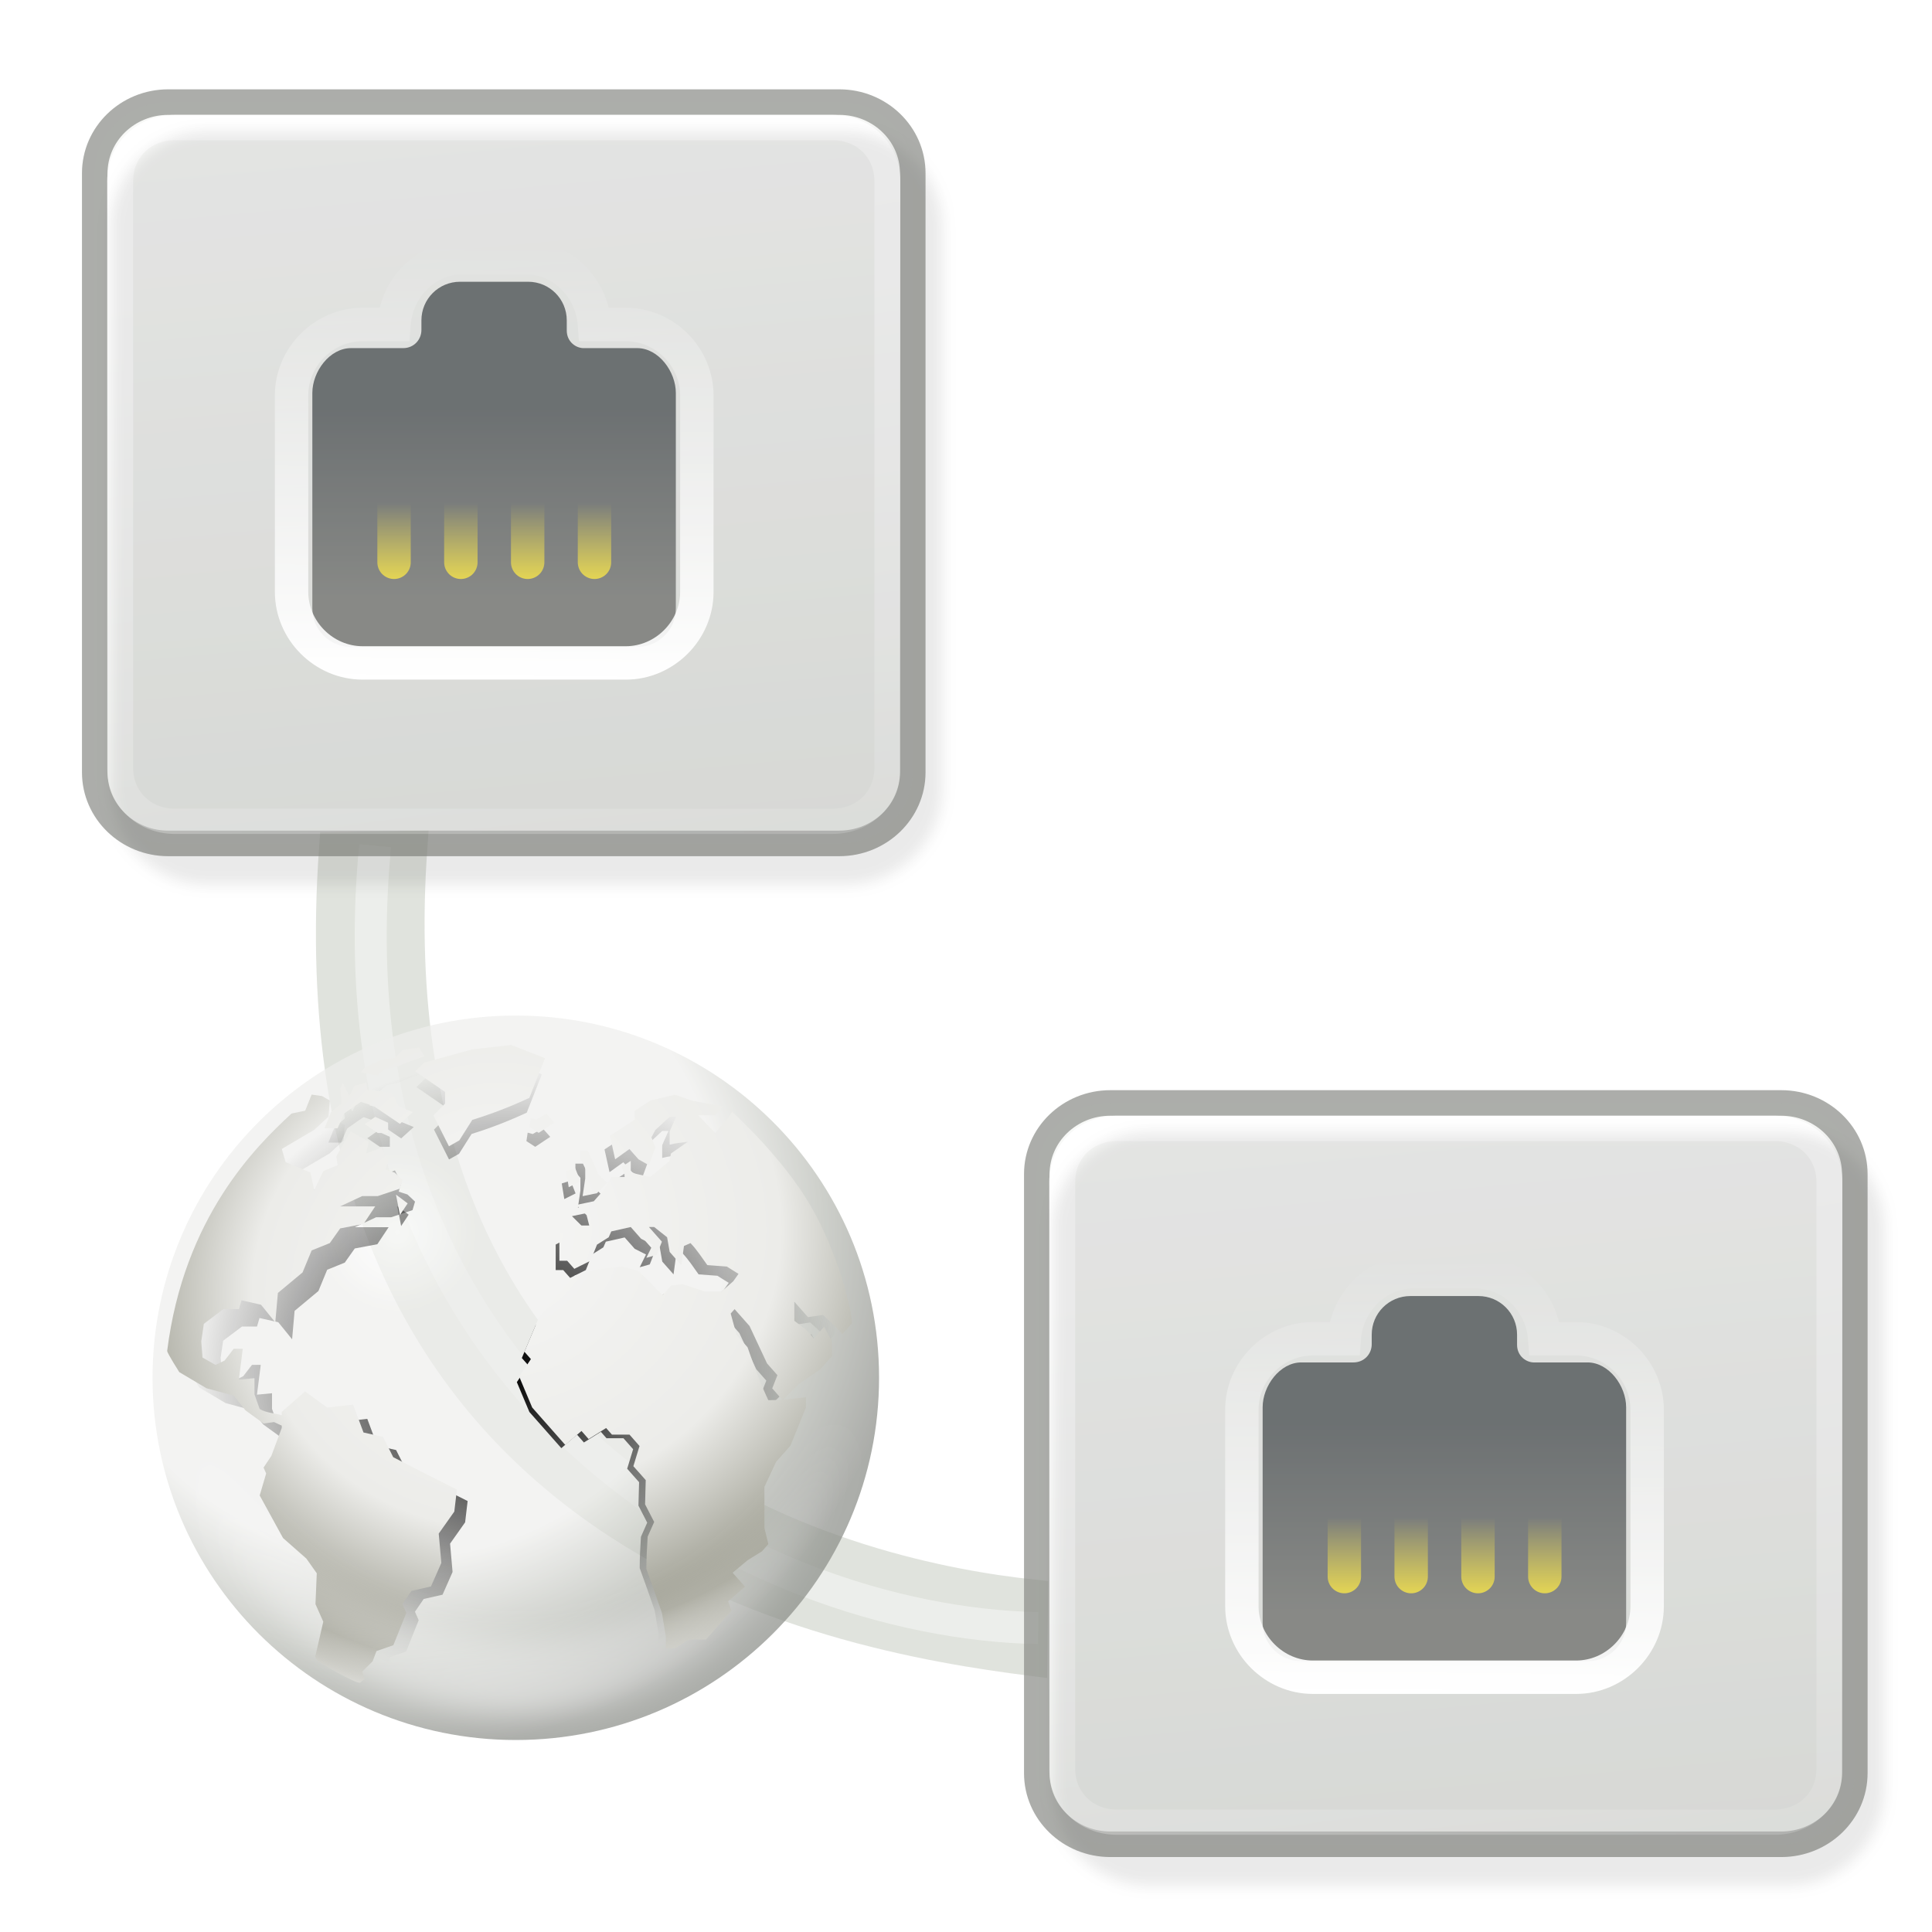
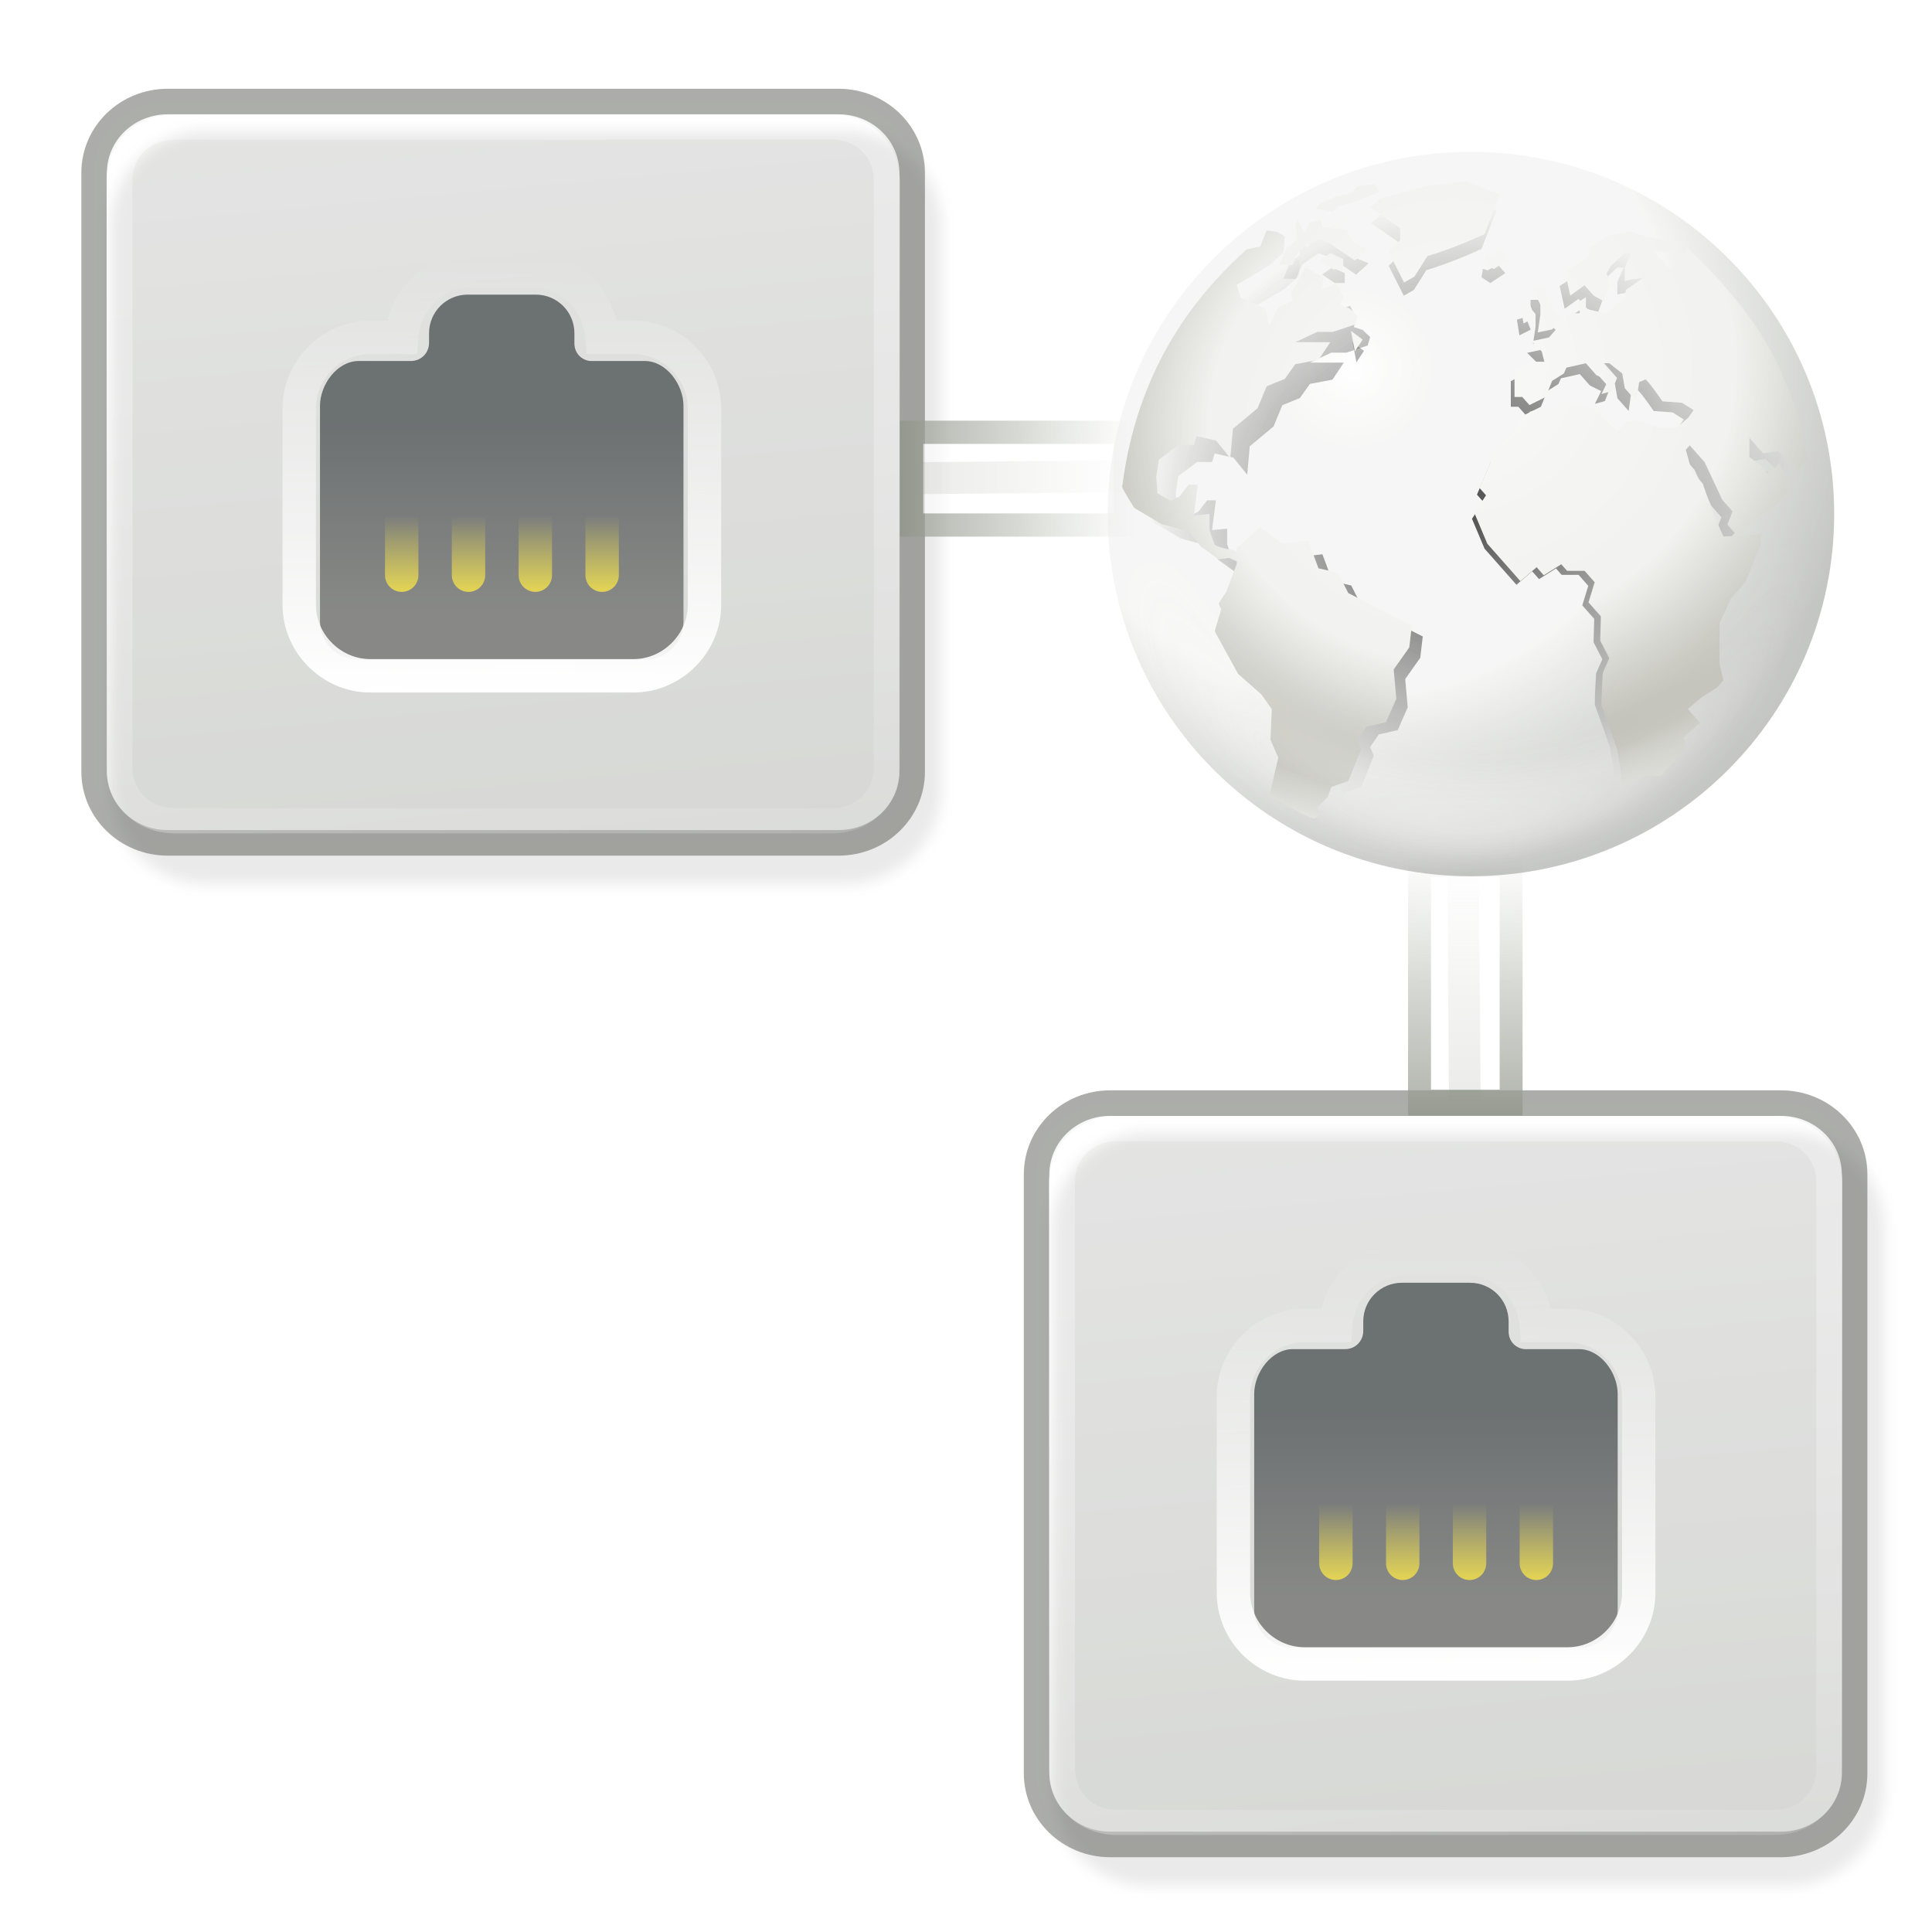
<svg xmlns="http://www.w3.org/2000/svg" xmlns:xlink="http://www.w3.org/1999/xlink" width="32" height="32" version="1.1" viewBox="0 0 48 48">
  <defs>
+     <linearGradient id="linearGradient36138">
+       <stop stop-color="#fff" offset="0" />
+       <stop stop-color="#fff" stop-opacity="0" offset="1" />
+     </linearGradient>
+     <linearGradient id="linearGradient7887" x1="-7.975" x2="-11.01" y1="25.36" y2="-6.568" gradientTransform="matrix(2 0 0 1.933 43.5 .5333)" gradientUnits="userSpaceOnUse">
+       <stop stop-color="#d3d7cf" offset="0" />
+       <stop stop-color="#fff" offset="1" />
+     </linearGradient>
    <linearGradient id="linearGradient7889" x1="-7.852" x2="-5.51" y1="3.755" y2="18.94" gradientUnits="userSpaceOnUse">
      <stop stop-color="#fff" offset="0" />
      <stop stop-color="#fff" stop-opacity="0" offset="1" />
    </linearGradient>
-     <filter id="filter5386" x="-.02" y="-.022" width="1.039" height="1.044" color-interpolation-filters="sRGB">
-       <feGaussianBlur stdDeviation="0.263" />
-     </filter>
    <linearGradient id="linearGradient7822-4">
      <stop offset="0" />
      <stop stop-opacity="0" offset="1" />
    </linearGradient>
-     <linearGradient id="linearGradient4598">
-       <stop stop-color="#fff" offset="0" />
-       <stop stop-color="#fff" stop-opacity="0" offset="1" />
+     <linearGradient id="linearGradient5940">
+       <stop stop-color="#2e3436" offset="0" />
+       <stop stop-color="#555753" offset="1" />
    </linearGradient>
-     <linearGradient id="linearGradient1643253" x1="-7.975" x2="-11.01" y1="25.36" y2="-6.568" gradientTransform="matrix(2 0 0 1.933 43.5 .5333)" gradientUnits="userSpaceOnUse">
-       <stop stop-color="#d3d7cf" offset="0" />
+     <linearGradient id="linearGradient5911-7-1">
+       <stop stop-color="#f6f6f5" offset="0" />
+       <stop stop-color="#ecece9" offset=".381" />
+       <stop stop-color="#c5c5be" offset=".762" />
      <stop stop-color="#fff" offset="1" />
    </linearGradient>
-     <filter id="filter10631-9-19" x="-.054" y="-.098" width="1.109" height="1.195">
+     <filter id="filter10631-9-19-8" x="-.054" y="-.098" width="1.109" height="1.195">
      <feGaussianBlur stdDeviation="0.591" />
    </filter>
-     <radialGradient id="radialGradient8346" cx="18.25" cy="15.72" r="29.99" gradientTransform="matrix(.43 0 0 .4288 2.023 23.88)" gradientUnits="userSpaceOnUse">
+     <radialGradient id="radialGradient8346-8" cx="18.25" cy="15.72" r="29.99" gradientTransform="matrix(.43 0 0 .4288 2.023 23.88)" gradientUnits="userSpaceOnUse">
      <stop stop-color="#fff" offset="0" />
      <stop stop-color="#eeeeec" offset=".155" />
      <stop stop-color="#eeeeec" offset=".631" />
      <stop stop-color="#babdb6" offset=".816" />
      <stop stop-color="#888a85" offset="1" />
    </radialGradient>
-     <radialGradient id="radialGradient8350" cx="24.88" cy="23" r="19.19" gradientTransform="matrix(.4286 0 0 .3992 1.939 24.85)" gradientUnits="userSpaceOnUse" xlink:href="#linearGradient7822-4" />
-     <radialGradient id="radialGradient8380" cx="24.88" cy="23" r="19.19" gradientTransform="matrix(.4286 0 0 .3992 2.221 25.09)" gradientUnits="userSpaceOnUse" xlink:href="#linearGradient7822-4" />
-     <radialGradient id="radialGradient8410" cx="23.93" cy="14.66" r="19.19" gradientTransform="matrix(.7542 0 0 .7024 -5.872 20.27)" gradientUnits="userSpaceOnUse">
+     <radialGradient id="radialGradient8350-2" cx="24.88" cy="23" r="19.19" gradientTransform="matrix(.4286 0 0 .3992 16.53 89.55)" gradientUnits="userSpaceOnUse" xlink:href="#linearGradient7822-4" />
+     <radialGradient id="radialGradient8380-4" cx="24.88" cy="23" r="19.19" gradientTransform="matrix(.4286 0 0 .3992 16.81 89.8)" gradientUnits="userSpaceOnUse" xlink:href="#linearGradient7822-4" />
+     <radialGradient id="radialGradient8410-6" cx="23.93" cy="14.66" r="19.19" gradientTransform="matrix(.7542 0 0 .7024 8.717 84.97)" gradientUnits="userSpaceOnUse">
      <stop stop-color="#f6f6f5" offset="0" />
      <stop stop-color="#ecece9" offset=".499" />
      <stop stop-color="#9a9a8d" offset=".762" />
      <stop stop-color="#fff" offset="1" />
    </radialGradient>
-     <radialGradient id="radialGradient8416" cx="24.14" cy="14.21" r="19.19" gradientTransform="matrix(.7542 0 0 .7024 -5.872 20.27)" gradientUnits="userSpaceOnUse">
-       <stop stop-color="#f6f6f5" offset="0" />
-       <stop stop-color="#ecece9" offset=".381" />
-       <stop stop-color="#c5c5be" offset=".762" />
-       <stop stop-color="#fff" offset="1" />
-     </radialGradient>
-     <radialGradient id="radialGradient8440" cx="24.74" cy="17.35" r="19.19" gradientTransform="matrix(.6124 0 0 .5703 -2.551 22.23)" gradientUnits="userSpaceOnUse">
+     <radialGradient id="radialGradient8416-0" cx="24.14" cy="14.21" r="19.19" gradientTransform="matrix(.7542 0 0 .7024 8.717 84.97)" gradientUnits="userSpaceOnUse" xlink:href="#linearGradient5911-7-1" />
+     <radialGradient id="radialGradient8440-0" cx="24.74" cy="17.35" r="19.19" gradientTransform="matrix(.6124 0 0 .5703 12.04 86.93)" gradientUnits="userSpaceOnUse">
      <stop stop-color="#f6f6f5" offset="0" />
      <stop stop-color="#ecece9" offset=".538" />
      <stop stop-color="#97978a" offset=".854" />
      <stop stop-color="#fff" offset="1" />
    </radialGradient>
-     <radialGradient id="radialGradient8470" cx="77.56" cy="152.5" r="13.03" gradientTransform="matrix(1.963 0 0 1.094 -74.66 -21.12)" gradientUnits="userSpaceOnUse" xlink:href="#linearGradient4598" />
-     <filter id="filter5386-2" x="-.02" y="-.022" width="1.039" height="1.044" color-interpolation-filters="sRGB">
+     <radialGradient id="radialGradient8470-2" cx="77.56" cy="152.5" r="13.03" gradientTransform="matrix(1.963 0 0 1.094 -74.66 -21.12)" gradientUnits="userSpaceOnUse">
+       <stop stop-color="#fff" offset="0" />
+       <stop stop-color="#fff" stop-opacity="0" offset="1" />
+     </radialGradient>
+     <linearGradient id="linearGradient3387">
+       <stop stop-color="#8f9388" offset="0" />
+       <stop stop-color="#c6cac2" offset=".5" />
+       <stop stop-color="#d3d7cf" stop-opacity="0" offset="1" />
+     </linearGradient>
+     <linearGradient id="linearGradient32908" x1="22.36" x2="28.25" y1="11.89" y2="11.89" gradientUnits="userSpaceOnUse" xlink:href="#linearGradient3387" />
+     <linearGradient id="linearGradient36140" x1="22.36" x2="28.25" y1="11.89" y2="11.89" gradientUnits="userSpaceOnUse" xlink:href="#linearGradient36138" />
+     <linearGradient id="linearGradient36952" x1="22.36" x2="28.25" y1="11.89" y2="11.89" gradientUnits="userSpaceOnUse" xlink:href="#linearGradient36138" />
+     <filter id="filter5386-65" x="-.02" y="-.022" width="1.039" height="1.044" color-interpolation-filters="sRGB">
      <feGaussianBlur stdDeviation="0.263" />
    </filter>
-     <linearGradient id="linearGradient2128329" x1="32.81" x2="32.81" y1="21" y2="26.2" gradientTransform="matrix(.903 0 0 .9021 36.25 -116.5)" gradientUnits="userSpaceOnUse">
-       <stop stop-color="#2e3436" offset="0" />
-       <stop stop-color="#555753" offset="1" />
-     </linearGradient>
-     <linearGradient id="linearGradient2128331" x1="28.88" x2="29" y1="29" y2="16" gradientTransform="matrix(.8304 0 0 .8304 38.39 -114.9)" gradientUnits="userSpaceOnUse" xlink:href="#linearGradient4598" />
-     <linearGradient id="linearGradient2128333" x1="30.31" x2="30.31" y1="27.31" y2="24.69" gradientTransform="matrix(.8304 0 0 .8304 38.39 -115.7)" gradientUnits="userSpaceOnUse">
+     <filter id="filter5386-2-2" x="-.02" y="-.022" width="1.039" height="1.044" color-interpolation-filters="sRGB">
+       <feGaussianBlur stdDeviation="0.263" />
+     </filter>
+     <linearGradient id="linearGradient7422">
      <stop stop-color="#edd400" offset="0" />
      <stop stop-color="#edd400" stop-opacity="0" offset="1" />
    </linearGradient>
-     <linearGradient id="linearGradient399285" x1="5.842" x2="2.206" y1="41.03" y2="46.23" gradientTransform="translate(.3349 .1058)" gradientUnits="userSpaceOnUse" xlink:href="#linearGradient4598" />
-     <linearGradient id="linearGradient466015" x1="5.256" x2=".954" y1="40.12" y2="45.21" gradientTransform="translate(.3349 .1058)" gradientUnits="userSpaceOnUse">
-       <stop stop-color="#d3d7cf" offset="0" />
-       <stop stop-color="#fff" offset="1" />
-     </linearGradient>
+     <linearGradient id="linearGradient2128329" x1="32.81" x2="32.81" y1="21" y2="26.2" gradientTransform="matrix(.903 0 0 .9021 36.25 -116.5)" gradientUnits="userSpaceOnUse" xlink:href="#linearGradient5940" />
+     <linearGradient id="linearGradient2128331" x1="28.88" x2="29" y1="29" y2="16" gradientTransform="matrix(.8304 0 0 .8304 38.39 -114.9)" gradientUnits="userSpaceOnUse" xlink:href="#linearGradient36138" />
+     <linearGradient id="linearGradient2128333" x1="30.31" x2="30.31" y1="27.31" y2="24.69" gradientTransform="matrix(.8304 0 0 .8304 38.39 -115.7)" gradientUnits="userSpaceOnUse" xlink:href="#linearGradient7422" />
+     <linearGradient id="linearGradient50053" x1="-7.975" x2="-11.01" y1="25.36" y2="-6.568" gradientTransform="matrix(2 0 0 1.933 43.5 .5333)" gradientUnits="userSpaceOnUse" xlink:href="#linearGradient7887" />
+     <linearGradient id="linearGradient50055" x1="-7.852" x2="-5.51" y1="3.755" y2="18.94" gradientUnits="userSpaceOnUse" xlink:href="#linearGradient7889" />
  </defs>
  <clipPath id="b">
    <rect x="68.78" y="-.093" width="58.26" height="58.26" rx="2.648" />
  </clipPath>
  <filter id="c" x="-.021" y="-.021" width="1.042" height="1.042" color-interpolation-filters="sRGB">
    <feGaussianBlur stdDeviation=".283" />
  </filter>
  <clipPath id="h">
    <path d="m-6.562 24.53c-0.388 0-0.692 0.219-0.906 0.469l-0.031-0.03-0.031 0.06-0.344 0.313-4.25 1.218c-0.03 0-0.06 0.02-0.09 0.03-0.549 0.274-0.902 0.554-1.094 0.937-0.192 0.384-0.116 0.867 0.125 1.156 0.329 0.394 0.858 0.553 1.407 0.657l-0.407 0.437c-0.06 0.05-0.1 0.116-0.125 0.188-0.03 0.121-0.07 0.316-0.125 0.5-0.02 0.04-0.03 0.08-0.03 0.125v6.656c0 0.299 0.113 0.582 0.313 0.813 0.199 0.23 0.511 0.406 0.875 0.406h7.843c0.324 0 0.657-0.116 0.906-0.375l4.651-4.81c0.226-0.235 0.344-0.539 0.344-0.875v-6.625c0-0.335-0.118-0.64-0.344-0.875-0.223-0.229-0.55-0.375-0.874-0.375z" />
  </clipPath>
  <filter id="i" x="-.038" y="-.044" width="1.077" height="1.087" color-interpolation-filters="sRGB">
    <feGaussianBlur stdDeviation=".149" />
  </filter>
  <filter id="p" x="-.02" y="-.024" width="1.04" height="1.047" color-interpolation-filters="sRGB">
    <feGaussianBlur stdDeviation=".071" />
  </filter>
  <filter id="x" x="-.036" y="-.042" width="1.071" height="1.083" color-interpolation-filters="sRGB">
    <feGaussianBlur stdDeviation=".167" />
  </filter>
  <clipPath id="A">
    <path d="m-95.3 143.8s-4.189 3.27-8.1 6.5c-1.95 1.62-3.69 3.22-4.72 4.78-0.51 0.78-0.98 1.62-0.65 2.78 0.16 0.58 0.61 1.12 1.09 1.41 0.48 0.28 0.96 0.4 1.5 0.47 2.13 0.24 4.73-0.4 7.849-1.28 3.113-0.89 6.669-2.09 10.25-3.25 3.581-1.17 7.196-2.31 10.34-3 3.147-0.7 5.835-0.89 7.375-0.5 0.729 0.18 0.745 0.3 0.75 0.31 0 0 0.06 0.33-0.219 0.94-0.567 1.2-2.245 3.11-4.187 4.93-3.885 3.64-8.844 7.13-8.844 7.13l1.75 2.44s5.041-3.52 9.156-7.38c2.058-1.93 3.879-3.89 4.813-5.87 0.466-1 0.776-2.12 0.343-3.25-0.433-1.14-1.541-1.87-2.812-2.19-2.46-0.62-5.444-0.21-8.781 0.53-3.337 0.73-7.019 1.85-10.62 3.03-3.607 1.18-7.129 2.4-10.12 3.25-2.913 0.83-5.293 1.22-6.473 1.13 0.62-0.95 2.3-2.56 4.16-4.1 3.721-3.08 7.969-6.37 7.969-6.37z" />
  </clipPath>
  <mask id="B" maskUnits="userSpaceOnUse">
    <rect x="-115.6" y="147" width="51.28" height="17.34" rx=".666" fill="url(#C)" fill-rule="evenodd" stroke-width="2" />
  </mask>
  <linearGradient id="C" x1="-112.3" x2="-112.3" y1="148.9" y2="164.5" gradientUnits="userSpaceOnUse">
    <stop offset="0" />
    <stop stop-color="#fff" offset=".218" />
    <stop stop-color="#fff" offset=".766" />
    <stop offset="1" />
  </linearGradient>
  <filter id="D" x="-.013" y="-.05" width="1.026" height="1.099" color-interpolation-filters="sRGB">
    <feGaussianBlur stdDeviation="0.001 0.244" />
  </filter>
  <filter id="H" x="-.395" y="-.574" width="1.79" height="2.147" color-interpolation-filters="sRGB">
    <feGaussianBlur stdDeviation="2.895" />
  </filter>
-   <path d="m8.325 21.07c-1.232 17.16 12.35 19.54 17.3 20.17l0.016-1.602c-4.081-0.435-16.53-2.983-15.42-18.6z" fill="url(#linearGradient466015)" fill-rule="evenodd" opacity=".7" stroke="url(#linearGradient466015)" stroke-width=".795" />
-   <path d="m9.321 21.01c-1.313 13.62 9.342 19.3 16.47 19.44" fill="none" opacity=".4" stroke="url(#linearGradient399285)" stroke-width=".795" />
-   <g opacity=".7">
-     <path d="m21.84 34.23c0 4.97-4.041 9-9.025 9s-9.025-4.029-9.025-9c0-4.97 4.041-8.999 9.025-8.999s9.025 4.029 9.025 8.999z" fill="url(#radialGradient8346)" stroke-width="1.388" />
-   </g>
-   <g stroke-width=".428">
-     <g fill="url(#radialGradient8350)">
-       <path d="m20.83 33.05-0.234 0.265c-0.143-0.169-0.304-0.31-0.467-0.459l-0.358 0.053-0.327-0.37v0.458l0.28 0.212 0.187 0.211 0.249-0.282c0.063 0.118 0.125 0.235 0.187 0.353v0.352l-0.281 0.317-0.514 0.353-0.389 0.388-0.249-0.283 0.125-0.317-0.249-0.282-0.421-0.899-0.358-0.405-0.094 0.105 0.141 0.511 0.265 0.3c0.151 0.436 0.3 0.853 0.499 1.27 0.308 0 0.598-0.033 0.903-0.071v0.247l-0.374 0.917-0.343 0.388-0.28 0.6v0.987l0.094 0.388-0.156 0.176-0.343 0.212-0.358 0.3 0.296 0.335-0.405 0.353 0.078 0.229-0.608 0.688h-0.405l-0.343 0.212h-0.218v-0.282l-0.093-0.565c-0.121-0.354-0.246-0.706-0.374-1.057 0-0.259 0.015-0.516 0.031-0.776l0.156-0.352-0.218-0.423 0.016-0.582-0.296-0.335 0.148-0.485-0.241-0.273h-0.421l-0.14-0.159-0.421 0.265-0.171-0.194-0.39 0.335c-0.265-0.3-0.529-0.599-0.794-0.899l-0.311-0.741 0.28-0.423-0.156-0.176 0.342-0.811c0.281-0.35 0.575-0.685 0.872-1.022l0.53-0.141 0.592-0.07 0.405 0.106 0.576 0.581 0.203-0.229 0.28-0.035 0.53 0.176h0.405l0.28-0.247 0.125-0.176-0.281-0.176-0.468-0.035c-0.13-0.18-0.25-0.369-0.404-0.529l-0.156 0.07-0.062 0.459-0.28-0.317-0.062-0.353-0.311-0.246h-0.125l0.312 0.352-0.125 0.317-0.249 0.07 0.156-0.317-0.281-0.141-0.249-0.282-0.468 0.105-0.062 0.141-0.28 0.177-0.156 0.388-0.389 0.194-0.172-0.194h-0.187v-0.635l0.405-0.212h0.311l-0.063-0.246-0.249-0.247 0.42-0.088 0.234-0.264 0.187-0.318h0.343l-0.094-0.246 0.218-0.141v0.282l0.467 0.105 0.467-0.388 0.031-0.177 0.405-0.282c-0.146 0.018-0.293 0.032-0.436 0.071v-0.318l0.156-0.352h-0.156l-0.342 0.317-0.094 0.176 0.094 0.247-0.156 0.423-0.249-0.141-0.218-0.246-0.343 0.246-0.125-0.564 0.592-0.388v-0.212l0.374-0.247 0.592-0.141 0.405 0.141 0.748 0.141-0.187 0.211h-0.405l0.405 0.423 0.311-0.352 0.095-0.155s1.195 1.07 1.877 2.241c0.683 1.171 1.003 2.552 1.003 2.832z" />
-       <path d="m13.11 28.14-0.031 0.211 0.218 0.141 0.373-0.247-0.187-0.211-0.249 0.141-0.124-0.035" />
-       <path d="m13.46 26.69-0.81-0.317-0.934 0.106-1.153 0.317-0.218 0.212 0.717 0.493v0.282l-0.28 0.282 0.374 0.741 0.249-0.141 0.312-0.493c0.481-0.149 0.913-0.317 1.37-0.529l0.374-0.952" />
-       <path d="m14.3 29.65-0.125-0.318-0.218 0.071 0.063 0.388 0.28-0.141" />
-       <path d="m14.42 29.58-0.062 0.423 0.343-0.071 0.249-0.246-0.218-0.212c-0.073-0.195-0.157-0.377-0.249-0.564h-0.187v0.211l0.124 0.141v0.317" />
-     </g>
-     <path d="m10.09 36.52-0.249-0.494-0.467-0.106-0.249-0.669-0.623 0.07-0.529-0.388-0.561 0.493v0.078c-0.17-0.049-0.378-0.056-0.529-0.149l-0.125-0.352v-0.388l-0.374 0.035c0.031-0.247 0.062-0.493 0.094-0.74h-0.218l-0.218 0.282-0.218 0.105-0.312-0.176-0.031-0.388 0.062-0.423 0.468-0.352h0.374l0.062-0.212 0.467 0.105 0.343 0.423 0.062-0.706 0.592-0.493 0.218-0.529 0.436-0.176 0.249-0.352 0.561-0.106 0.281-0.423h-0.841l0.53-0.247h0.374l0.53-0.177 0.062-0.211-0.187-0.177-0.218-0.071 0.062-0.211-0.156-0.317-0.374 0.141 0.062-0.282-0.436-0.247-0.343 0.599 0.031 0.212-0.343 0.141-0.218 0.458-0.093-0.423-0.592-0.247-0.094-0.317 0.779-0.459 0.343-0.317 0.031-0.388-0.187-0.106-0.249-0.035-0.156 0.388s-0.261 0.051-0.328 0.068c-0.856 0.788-2.584 2.489-2.986 5.701 0.016 0.074 0.291 0.506 0.291 0.506l0.654 0.388 0.654 0.177 0.281 0.353 0.436 0.317 0.249-0.035 0.187 0.084v0.057l-0.249 0.67-0.187 0.282 0.062 0.141-0.156 0.528 0.561 1.023 0.561 0.494 0.249 0.352-0.031 0.741 0.187 0.423-0.187 0.811s-0.015-5e-3 0.009 0.076c0.024 0.081 0.998 0.622 1.06 0.576 0.062-0.047 0.115-0.088 0.115-0.088l-0.062-0.176 0.249-0.247 0.094-0.247 0.405-0.141 0.311-0.776-0.093-0.211 0.218-0.317 0.468-0.106 0.249-0.564-0.062-0.705 0.374-0.529 0.062-0.529c-0.511-0.254-1.019-0.515-1.526-0.776" fill="url(#radialGradient8380)" />
-     <g fill="url(#radialGradient8350)">
-       <path d="m9.125 28.28 0.311 0.211h0.249v-0.247l-0.311-0.141-0.249 0.176" />
-       <path d="m8.315 28-0.156 0.388h0.312l0.156-0.352c0.134-0.095 0.268-0.191 0.405-0.282l0.312 0.106c0.208 0.141 0.415 0.282 0.623 0.423l0.312-0.282-0.343-0.141-0.156-0.317-0.592-0.071-0.031-0.176-0.28 0.071-0.124 0.247-0.156-0.317-0.062 0.141 0.031 0.352-0.249 0.212" />
-       <path d="m9.436 27.11 0.156-0.141 0.312-0.071c0.213-0.104 0.428-0.174 0.654-0.247l-0.124-0.211-0.402 0.058-0.19 0.189-0.313 0.045-0.279 0.131-0.135 0.065-0.083 0.111 0.405 0.07" />
-       <path d="m9.966 30.46 0.187-0.282-0.281-0.211 0.094 0.493" />
-     </g>
-   </g>
-   <g stroke-width=".444">
-     <path d="m21.17 32.87-0.242 0.274c-0.148-0.174-0.315-0.321-0.483-0.475l-0.371 0.055-0.339-0.383v0.474l0.29 0.22 0.193 0.219 0.258-0.292c0.065 0.122 0.129 0.243 0.194 0.365v0.365l-0.291 0.328-0.532 0.365-0.403 0.402-0.258-0.293 0.129-0.328-0.258-0.292-0.435-0.93-0.371-0.419-0.097 0.109 0.145 0.529 0.274 0.31c0.156 0.451 0.311 0.882 0.516 1.314 0.318 0 0.619-0.034 0.935-0.074v0.256l-0.387 0.949-0.355 0.401-0.29 0.621v1.021l0.097 0.402-0.161 0.182-0.355 0.219-0.371 0.31 0.307 0.346-0.419 0.365 0.081 0.236-0.629 0.712h-0.419l-0.355 0.219h-0.226v-0.292l-0.096-0.585c-0.125-0.366-0.255-0.73-0.387-1.094 0-0.269 0.016-0.534 0.032-0.803l0.162-0.365-0.226-0.438 0.016-0.602-0.307-0.346 0.153-0.501-0.249-0.283h-0.436l-0.145-0.164-0.435 0.274-0.177-0.201-0.403 0.347c-0.274-0.31-0.548-0.62-0.822-0.93l-0.322-0.766 0.29-0.437-0.161-0.182 0.354-0.84c0.291-0.362 0.595-0.709 0.903-1.058l0.548-0.146 0.613-0.073 0.419 0.11 0.596 0.601 0.21-0.237 0.29-0.036 0.548 0.182h0.419l0.29-0.256 0.129-0.182-0.291-0.182-0.484-0.036c-0.134-0.186-0.259-0.382-0.418-0.547l-0.162 0.073-0.065 0.475-0.29-0.328-0.064-0.365-0.322-0.255h-0.13l0.323 0.365-0.129 0.328-0.258 0.073 0.161-0.328-0.291-0.145-0.257-0.292-0.484 0.109-0.064 0.145-0.29 0.183-0.161 0.401-0.403 0.201-0.178-0.201h-0.193v-0.657l0.419-0.219h0.322l-0.065-0.255-0.257-0.256 0.435-0.091 0.242-0.273 0.193-0.329h0.355l-0.097-0.255 0.226-0.146v0.292l0.483 0.109 0.483-0.401 0.032-0.183 0.419-0.292c-0.152 0.019-0.303 0.033-0.451 0.073v-0.329l0.161-0.365h-0.161l-0.354 0.328-0.097 0.182 0.097 0.256-0.162 0.437-0.258-0.146-0.225-0.255-0.355 0.255-0.129-0.584 0.613-0.401v-0.219l0.387-0.255 0.613-0.146 0.419 0.146 0.774 0.146-0.193 0.219h-0.419l0.419 0.438 0.322-0.365 0.098-0.16s1.236 1.108 1.943 2.319c0.707 1.212 1.038 2.64 1.038 2.931z" fill="url(#radialGradient8410)" />
-     <g fill="url(#radialGradient8416)">
-       <path d="m13.19 27.78-0.032 0.219 0.226 0.146 0.386-0.255-0.193-0.219-0.258 0.146-0.129-0.037" />
-       <path d="m13.54 26.29-0.839-0.328-0.967 0.109-1.193 0.328-0.226 0.219 0.742 0.51v0.292l-0.29 0.292 0.387 0.767 0.257-0.146 0.323-0.51c0.498-0.154 0.945-0.328 1.418-0.547l0.387-0.985" />
-       <path d="m14.42 29.35-0.129-0.329-0.226 0.073 0.065 0.401 0.29-0.145" />
-       <path d="m14.54 29.28-0.065 0.438 0.355-0.073 0.258-0.255-0.226-0.219c-0.076-0.202-0.163-0.39-0.258-0.584h-0.193v0.219l0.129 0.146v0.328" />
-     </g>
-     <path d="m9.773 36.21-0.258-0.511-0.484-0.109-0.258-0.693-0.645 0.073-0.548-0.401-0.581 0.51v0.081c-0.176-0.051-0.392-0.058-0.548-0.154l-0.129-0.365v-0.401l-0.387 0.036c0.032-0.256 0.064-0.51 0.097-0.766h-0.226l-0.225 0.292-0.226 0.109-0.323-0.182-0.032-0.401 0.065-0.438 0.484-0.365h0.387l0.064-0.219 0.484 0.109 0.355 0.438 0.065-0.73 0.613-0.51 0.226-0.547 0.451-0.182 0.258-0.365 0.58-0.11 0.29-0.437h-0.871l0.548-0.256h0.387l0.548-0.183 0.065-0.218-0.194-0.183-0.226-0.073 0.065-0.219-0.161-0.328-0.387 0.145 0.065-0.292-0.451-0.256-0.354 0.62 0.032 0.219-0.354 0.146-0.226 0.474-0.097-0.438-0.613-0.256-0.097-0.328 0.806-0.475 0.355-0.328 0.032-0.401-0.193-0.11-0.258-0.037-0.161 0.401s-0.27 0.053-0.339 0.07c-0.885 0.816-2.674 2.576-3.09 5.9 0.016 0.077 0.301 0.524 0.301 0.524l0.677 0.401 0.677 0.183 0.29 0.365 0.451 0.328 0.258-0.036 0.193 0.087v0.059l-0.258 0.693-0.194 0.292 0.065 0.146-0.161 0.546 0.58 1.058 0.58 0.511 0.258 0.365-0.032 0.766 0.194 0.437-0.194 0.839s-0.015-0.005 0.01 0.079c0.025 0.084 1.033 0.643 1.097 0.596 0.064-0.049 0.118-0.091 0.118-0.091l-0.064-0.182 0.258-0.256 0.097-0.256 0.419-0.146 0.322-0.803-0.097-0.218 0.225-0.328 0.484-0.11 0.258-0.584-0.065-0.729 0.387-0.547 0.065-0.547c-0.529-0.262-1.054-0.533-1.58-0.803" fill="url(#radialGradient8440)" />
-     <g fill="url(#radialGradient8416)">
-       <path d="m9.063 27.93 0.322 0.219h0.258v-0.255l-0.322-0.146-0.258 0.182" />
-       <path d="m8.225 27.63-0.161 0.401h0.323l0.161-0.365c0.139-0.098 0.277-0.197 0.419-0.292l0.323 0.11c0.215 0.146 0.43 0.292 0.645 0.438l0.323-0.292-0.355-0.146-0.161-0.328-0.613-0.073-0.032-0.182-0.29 0.073-0.129 0.255-0.161-0.328-0.064 0.146 0.032 0.365-0.258 0.219" />
-       <path d="m9.385 26.72 0.161-0.146 0.323-0.073c0.221-0.107 0.443-0.18 0.677-0.256l-0.129-0.219-0.416 0.06-0.197 0.196-0.324 0.047-0.288 0.135-0.14 0.068-0.086 0.115 0.419 0.073" />
-       <path d="m9.934 30.19 0.194-0.292-0.29-0.219 0.097 0.51" />
-     </g>
-   </g>
-   <path transform="matrix(.6434 0 0 .6434 -37.07 -50.38)" d="m64.62 130c-0.056 0.49-0.094 0.995-0.094 1.5 0 7.193 5.838 13.03 13.03 13.03 7.193 0 13.03-5.838 13.03-13.03 0-0.505-0.038-1.01-0.094-1.5-0.753 6.478-6.259 11.53-12.94 11.53-6.679 0-12.18-5.053-12.94-11.53z" fill="url(#radialGradient8470)" fill-rule="evenodd" filter="url(#filter10631-9-19)" opacity=".535" />
-   <g opacity=".7">
+   <g transform="translate(23.4 24.87)" opacity=".7">
    <g transform="matrix(.6351 0 0 .6351 -6.855 1.584)" enable-background="new">
-       <rect x="14.5" y="1.5" width="32" height="29" rx="2.877" ry="2.781" fill="url(#linearGradient1643253)" fill-rule="evenodd" stroke="#888a85" stroke-dashoffset=".7" stroke-linecap="round" stroke-linejoin="round" stroke-opacity=".992" />
-       <path transform="matrix(2.143 0 0 2.087 44.43 -.6302)" d="m-12.5 1.498c-0.573 0-1.002 0.429-1.002 1.002v11c0 0.573 0.429 1.002 1.002 1.002h12c0.573 0 1.002-0.429 1.002-1.002v-11c0-0.573-0.429-1.002-1.002-1.002z" fill="none" stroke="url(#linearGradient7889)" stroke-dashoffset=".7" stroke-linecap="round" stroke-linejoin="round" stroke-opacity=".992" stroke-width=".473" />
-       <rect transform="matrix(1.016 0 0 1.016 -.49 -.2715)" x="15.38" y="2.875" width="32" height="29" rx="3.723" ry="3.723" fill-rule="evenodd" filter="url(#filter5386)" opacity=".12" />
+       <rect x="14.5" y="1.5" width="32" height="29" rx="2.877" ry="2.781" fill="url(#linearGradient50053)" fill-rule="evenodd" stroke="#888a85" stroke-dashoffset=".7" stroke-linecap="round" stroke-linejoin="round" stroke-opacity=".992" />
+       <path transform="matrix(2.143 0 0 2.087 44.43 -.6302)" d="m-12.5 1.498c-0.573 0-1.002 0.429-1.002 1.002v11c0 0.573 0.429 1.002 1.002 1.002h12c0.573 0 1.002-0.429 1.002-1.002v-11c0-0.573-0.429-1.002-1.002-1.002z" fill="none" stroke="url(#linearGradient50055)" stroke-dashoffset=".7" stroke-linecap="round" stroke-linejoin="round" stroke-opacity=".992" stroke-width=".473" />
+       <rect transform="matrix(1.016 0 0 1.016 -.49 -.2715)" x="15.38" y="2.875" width="32" height="29" rx="3.723" ry="3.723" fill-rule="evenodd" filter="url(#filter5386-65)" opacity=".12" />
    </g>
    <g transform="translate(-50.61 107.7)">
      <path d="m62.04-100.7c-0.531 0-0.96 0.428-0.96 0.959v0.239c0 0.243-0.19 0.451-0.452 0.451h-1.298c-0.531 0-0.96 0.584-0.96 1.114v5.352c0 0.53 0.429 0.959 0.96 0.959h7.111c0.531 0 0.96-0.428 0.96-0.959v-5.352c0-0.53-0.429-1.114-0.96-1.114h-1.298c-0.217 0.015-0.452-0.155-0.452-0.437v-0.253c0-0.53-0.429-0.959-0.96-0.959z" fill="url(#linearGradient2128329)" fill-rule="evenodd" stroke-width=".83" />
      <g fill="none" stroke-linecap="round">
        <path d="m62.11-101.3c-0.921 0-1.648 0.754-1.713 1.661h-0.778c-0.963 0-1.765 0.802-1.765 1.765v4.879c0 0.963 0.802 1.765 1.765 1.765h6.539c0.963 0 1.765-0.802 1.765-1.765v-4.879c0-0.963-0.802-1.765-1.765-1.765h-0.778c-0.065-0.907-0.791-1.661-1.713-1.661z" stroke="url(#linearGradient2128331)" stroke-dashoffset=".7" stroke-width=".83" />
        <g stroke="url(#linearGradient2128333)" stroke-width=".83px">
          <path d="m60.4-93.73v-1.661" />
          <path d="m62.06-93.73v-1.661" />
          <path d="m63.72-93.73v-1.661" />
          <path d="m65.38-93.73v-1.661" />
        </g>
      </g>
    </g>
+   </g>
+   <g transform="translate(-23.42 -24.88)" opacity=".7">
    <g transform="matrix(.6351 0 0 .6351 16.55 26.45)" enable-background="new">
-       <rect x="14.5" y="1.5" width="32" height="29" rx="2.877" ry="2.781" fill="url(#linearGradient1643253)" fill-rule="evenodd" stroke="#888a85" stroke-dashoffset=".7" stroke-linecap="round" stroke-linejoin="round" stroke-opacity=".992" />
-       <path transform="matrix(2.143 0 0 2.087 44.43 -.6302)" d="m-12.5 1.498c-0.573 0-1.002 0.429-1.002 1.002v11c0 0.573 0.429 1.002 1.002 1.002h12c0.573 0 1.002-0.429 1.002-1.002v-11c0-0.573-0.429-1.002-1.002-1.002z" fill="none" stroke="url(#linearGradient7889)" stroke-dashoffset=".7" stroke-linecap="round" stroke-linejoin="round" stroke-opacity=".992" stroke-width=".473" />
-       <rect transform="matrix(1.016 0 0 1.016 -.49 -.2715)" x="15.38" y="2.875" width="32" height="29" rx="3.723" ry="3.723" fill-rule="evenodd" filter="url(#filter5386-2)" opacity=".12" />
+       <rect x="14.5" y="1.5" width="32" height="29" rx="2.877" ry="2.781" fill="url(#linearGradient50053)" fill-rule="evenodd" stroke="#888a85" stroke-dashoffset=".7" stroke-linecap="round" stroke-linejoin="round" stroke-opacity=".992" />
+       <path transform="matrix(2.143 0 0 2.087 44.43 -.6302)" d="m-12.5 1.498c-0.573 0-1.002 0.429-1.002 1.002v11c0 0.573 0.429 1.002 1.002 1.002h12c0.573 0 1.002-0.429 1.002-1.002v-11c0-0.573-0.429-1.002-1.002-1.002z" fill="none" stroke="url(#linearGradient50055)" stroke-dashoffset=".7" stroke-linecap="round" stroke-linejoin="round" stroke-opacity=".992" stroke-width=".473" />
+       <rect transform="matrix(1.016 0 0 1.016 -.49 -.2715)" x="15.38" y="2.875" width="32" height="29" rx="3.723" ry="3.723" fill-rule="evenodd" filter="url(#filter5386-2-2)" opacity=".12" />
    </g>
    <g transform="translate(-27 132.9)">
      <path d="m62.04-100.7c-0.531 0-0.96 0.428-0.96 0.959v0.239c0 0.243-0.19 0.451-0.452 0.451h-1.298c-0.531 0-0.96 0.584-0.96 1.114v5.352c0 0.53 0.429 0.959 0.96 0.959h7.111c0.531 0 0.96-0.428 0.96-0.959v-5.352c0-0.53-0.429-1.114-0.96-1.114h-1.298c-0.217 0.015-0.452-0.155-0.452-0.437v-0.253c0-0.53-0.429-0.959-0.96-0.959z" fill="url(#linearGradient2128329)" fill-rule="evenodd" stroke-width=".83" />
      <g fill="none" stroke-linecap="round">
        <path d="m62.11-101.3c-0.921 0-1.648 0.754-1.713 1.661h-0.778c-0.963 0-1.765 0.802-1.765 1.765v4.879c0 0.963 0.802 1.765 1.765 1.765h6.539c0.963 0 1.765-0.802 1.765-1.765v-4.879c0-0.963-0.802-1.765-1.765-1.765h-0.778c-0.065-0.907-0.791-1.661-1.713-1.661z" stroke="url(#linearGradient2128331)" stroke-dashoffset=".7" stroke-width=".83" />
        <g stroke="url(#linearGradient2128333)" stroke-width=".83px">
          <path d="m60.4-93.73v-1.661" />
          <path d="m62.06-93.73v-1.661" />
          <path d="m63.72-93.73v-1.661" />
          <path d="m65.38-93.73v-1.661" />
        </g>
      </g>
    </g>
  </g>
+   <g transform="matrix(0 -1.116 .9877 0 24.66 52.67)" fill="url(#linearGradient36952)" stroke="url(#linearGradient32908)">
+     <rect x="22.65" y="10.74" width="5.314" height="2.304" opacity=".7" stroke-width=".577" />
+     <path d="m22.7 11.88 5.271-0.047" fill-rule="evenodd" opacity=".19" stroke-width=".795" />
+   </g>
+   <g fill="url(#linearGradient36140)" stroke="url(#linearGradient32908)">
+     <rect x="22.65" y="10.74" width="5.314" height="2.304" opacity=".7" stroke-width=".577" />
+     <path d="m22.7 11.88 5.271-0.047" fill-rule="evenodd" opacity=".19" stroke-width=".795" />
+   </g>
+   <g transform="translate(9.14 -86.16)" opacity=".7">
+     <g transform="translate(14.59 64.7)" opacity=".7">
+       <path d="m21.84 34.23c0 4.97-4.041 9-9.025 9-4.984 0-9.025-4.029-9.025-9 0-4.97 4.041-8.999 9.025-8.999 4.984 0 9.025 4.029 9.025 8.999z" fill="url(#radialGradient8346-8)" stroke-width="1.388" />
+     </g>
+     <g fill="url(#radialGradient8350-2)" stroke-width=".428">
+       <path d="m35.42 97.76v0l-0.234 0.265c-0.143-0.169-0.304-0.31-0.467-0.459l-0.358 0.053-0.327-0.37v0.458l0.28 0.212 0.187 0.211 0.249-0.282c0.063 0.118 0.125 0.235 0.187 0.353v0.352l-0.281 0.317-0.514 0.353-0.389 0.388-0.249-0.283 0.125-0.317-0.249-0.282-0.421-0.899-0.358-0.405-0.094 0.105 0.141 0.511 0.265 0.3c0.151 0.436 0.3 0.853 0.499 1.27 0.308 0 0.598-0.033 0.903-0.071v0.247l-0.374 0.917-0.343 0.388-0.28 0.6v0.987l0.094 0.388-0.156 0.176-0.343 0.212-0.358 0.3 0.296 0.335-0.405 0.353 0.078 0.229-0.608 0.688h-0.405l-0.343 0.212h-0.218v-0.282l-0.093-0.565c-0.121-0.354-0.246-0.706-0.374-1.057 0-0.259 0.015-0.516 0.031-0.776l0.156-0.352-0.218-0.423 0.016-0.582-0.296-0.335 0.148-0.485-0.241-0.273h-0.421l-0.14-0.159-0.421 0.265-0.171-0.194-0.39 0.335c-0.265-0.3-0.529-0.599-0.794-0.899l-0.311-0.741 0.28-0.423-0.156-0.176 0.342-0.811c0.281-0.35 0.575-0.685 0.872-1.022l0.53-0.141 0.592-0.07 0.405 0.106 0.576 0.581 0.203-0.229 0.28-0.035 0.53 0.176h0.405l0.28-0.247 0.125-0.176-0.281-0.176-0.468-0.035c-0.13-0.18-0.25-0.369-0.404-0.529l-0.156 0.07-0.062 0.459-0.28-0.317-0.062-0.353-0.311-0.246h-0.125l0.312 0.352-0.125 0.317-0.249 0.07 0.156-0.317-0.281-0.141-0.249-0.282-0.468 0.105-0.062 0.141-0.28 0.177-0.156 0.388-0.389 0.194-0.172-0.194h-0.187v-0.635l0.405-0.212h0.311l-0.063-0.246-0.249-0.247 0.42-0.088 0.234-0.264 0.187-0.318h0.343l-0.094-0.246 0.218-0.141v0.282l0.467 0.105 0.467-0.388 0.031-0.177 0.405-0.282c-0.146 0.018-0.293 0.032-0.436 0.071v-0.318l0.156-0.352h-0.156l-0.342 0.317-0.094 0.176 0.094 0.247-0.156 0.423-0.249-0.141-0.218-0.246-0.343 0.246-0.125-0.564 0.592-0.388v-0.212l0.374-0.247 0.592-0.141 0.405 0.141 0.748 0.141-0.187 0.211h-0.405l0.405 0.423 0.311-0.352 0.095-0.155s1.195 1.07 1.877 2.241c0.683 1.171 1.003 2.552 1.003 2.832z" />
+       <path d="m27.7 92.84-0.031 0.211 0.218 0.141 0.373-0.247-0.187-0.211-0.249 0.141-0.124-0.035" />
+       <path d="m28.04 91.39-0.81-0.317-0.934 0.106-1.153 0.317-0.218 0.212 0.717 0.493v0.282l-0.28 0.282 0.374 0.741 0.249-0.141 0.312-0.493c0.481-0.149 0.913-0.317 1.37-0.529l0.374-0.952" />
+       <path d="m28.89 94.35-0.125-0.318-0.218 0.071 0.063 0.388 0.28-0.141" />
+       <path d="m29.01 94.28-0.062 0.423 0.343-0.071 0.249-0.246-0.218-0.212c-0.073-0.195-0.157-0.377-0.249-0.564h-0.187v0.211l0.124 0.141v0.317" />
+     </g>
+     <path d="m24.68 101.2-0.249-0.494-0.467-0.106-0.249-0.669-0.623 0.07-0.529-0.388-0.561 0.493v0.078c-0.17-0.049-0.378-0.056-0.529-0.149l-0.125-0.352v-0.388l-0.374 0.035c0.031-0.247 0.062-0.493 0.094-0.74h-0.218l-0.218 0.282-0.218 0.105-0.312-0.176-0.031-0.388 0.062-0.423 0.468-0.352h0.374l0.062-0.212 0.467 0.105 0.343 0.423 0.062-0.706 0.592-0.493 0.218-0.529 0.436-0.176 0.249-0.352 0.561-0.106 0.281-0.423h-0.841l0.53-0.247h0.374l0.53-0.177 0.062-0.211-0.187-0.177-0.218-0.071 0.062-0.211-0.156-0.317-0.374 0.141 0.062-0.282-0.436-0.247-0.343 0.599 0.031 0.212-0.343 0.141-0.218 0.458-0.093-0.423-0.592-0.247-0.094-0.317 0.779-0.459 0.343-0.317 0.031-0.388-0.187-0.106-0.249-0.035-0.156 0.388s-0.261 0.051-0.328 0.068c-0.856 0.788-2.584 2.489-2.986 5.701 0.016 0.074 0.291 0.506 0.291 0.506l0.654 0.388 0.654 0.177 0.281 0.353 0.436 0.317 0.249-0.035 0.187 0.084v0.057l-0.249 0.67-0.187 0.282 0.062 0.141-0.156 0.528 0.561 1.023 0.561 0.494 0.249 0.352-0.031 0.741 0.187 0.423-0.187 0.811s-0.015-5e-3 0.009 0.076c0.024 0.081 0.998 0.622 1.06 0.576 0.062-0.047 0.115-0.088 0.115-0.088l-0.062-0.176 0.249-0.247 0.094-0.247 0.405-0.141 0.311-0.776-0.093-0.211 0.218-0.317 0.468-0.106 0.249-0.564-0.062-0.705 0.374-0.529 0.062-0.529c-0.511-0.254-1.019-0.515-1.526-0.776" fill="url(#radialGradient8380-4)" stroke-width=".428" />
+     <g fill="url(#radialGradient8350-2)" stroke-width=".428">
+       <path d="m23.71 92.98 0.311 0.211h0.249v-0.247l-0.311-0.141-0.249 0.176" />
+       <path d="m22.9 92.7-0.156 0.388h0.312l0.156-0.352c0.134-0.095 0.268-0.191 0.405-0.282l0.312 0.106c0.208 0.141 0.415 0.282 0.623 0.423l0.312-0.282-0.343-0.141-0.156-0.317-0.592-0.071-0.031-0.176-0.28 0.071-0.124 0.247-0.156-0.317-0.062 0.141 0.031 0.352-0.249 0.212" />
+       <path d="m24.03 91.81 0.156-0.141 0.312-0.071c0.213-0.104 0.428-0.174 0.654-0.247l-0.124-0.211-0.402 0.058-0.19 0.189-0.313 0.045-0.279 0.131-0.135 0.065-0.083 0.111 0.405 0.07" />
+       <path d="m24.56 95.16 0.187-0.282-0.281-0.211 0.094 0.493" />
+     </g>
+     <path d="m35.76 97.57v0l-0.242 0.274c-0.148-0.174-0.315-0.321-0.483-0.475l-0.371 0.055-0.339-0.383v0.474l0.29 0.22 0.193 0.219 0.258-0.292c0.065 0.122 0.129 0.243 0.194 0.365v0.365l-0.291 0.328-0.532 0.365-0.403 0.402-0.258-0.293 0.129-0.328-0.258-0.292-0.435-0.93-0.371-0.419-0.097 0.109 0.145 0.529 0.274 0.31c0.156 0.451 0.311 0.882 0.516 1.314 0.318 0 0.619-0.034 0.935-0.074v0.256l-0.387 0.949-0.355 0.401-0.29 0.621v1.021l0.097 0.402-0.161 0.182-0.355 0.219-0.371 0.31 0.307 0.346-0.419 0.365 0.081 0.236-0.629 0.712h-0.419l-0.355 0.219h-0.226v-0.292l-0.096-0.585c-0.125-0.366-0.255-0.73-0.387-1.094 0-0.269 0.016-0.534 0.032-0.803l0.162-0.365-0.226-0.438 0.016-0.602-0.307-0.346 0.153-0.501-0.249-0.283h-0.436l-0.145-0.164-0.435 0.274-0.177-0.201-0.403 0.347c-0.274-0.31-0.548-0.62-0.822-0.93l-0.322-0.766 0.29-0.437-0.161-0.182 0.354-0.84c0.291-0.362 0.595-0.709 0.903-1.058l0.548-0.146 0.613-0.073 0.419 0.11 0.596 0.601 0.21-0.237 0.29-0.036 0.548 0.182h0.419l0.29-0.256 0.129-0.182-0.291-0.182-0.484-0.036c-0.134-0.186-0.259-0.382-0.418-0.547l-0.162 0.073-0.065 0.475-0.29-0.328-0.064-0.365-0.322-0.255h-0.13l0.323 0.365-0.129 0.328-0.258 0.073 0.161-0.328-0.291-0.145-0.257-0.292-0.484 0.109-0.064 0.145-0.29 0.183-0.161 0.401-0.403 0.201-0.178-0.201h-0.193v-0.657l0.419-0.219h0.322l-0.065-0.255-0.257-0.256 0.435-0.091 0.242-0.273 0.193-0.329h0.355l-0.097-0.255 0.226-0.146v0.292l0.483 0.109 0.483-0.401 0.032-0.183 0.419-0.292c-0.152 0.019-0.303 0.033-0.451 0.073v-0.329l0.161-0.365h-0.161l-0.354 0.328-0.097 0.182 0.097 0.256-0.162 0.437-0.258-0.146-0.225-0.255-0.355 0.255-0.129-0.584 0.613-0.401v-0.219l0.387-0.255 0.613-0.146 0.419 0.146 0.774 0.146-0.193 0.219h-0.419l0.419 0.438 0.322-0.365 0.098-0.16s1.236 1.108 1.943 2.319c0.707 1.212 1.038 2.64 1.038 2.931z" fill="url(#radialGradient8410-6)" stroke-width=".444" />
+     <g fill="url(#radialGradient8416-0)" stroke-width=".444">
+       <path d="m27.78 92.48-0.032 0.219 0.226 0.146 0.386-0.255-0.193-0.219-0.258 0.146-0.129-0.037" />
+       <path d="m28.13 90.99-0.839-0.328-0.967 0.109-1.193 0.328-0.226 0.219 0.742 0.51v0.292l-0.29 0.292 0.387 0.767 0.257-0.146 0.323-0.51c0.498-0.154 0.945-0.328 1.418-0.547l0.387-0.985" />
+       <path d="m29 94.05-0.129-0.329-0.226 0.073 0.065 0.401 0.29-0.145" />
+       <path d="m29.13 93.98-0.065 0.438 0.355-0.073 0.258-0.255-0.226-0.219c-0.076-0.202-0.163-0.39-0.258-0.584h-0.193v0.219l0.129 0.146v0.328" />
+     </g>
+     <path d="m24.36 100.9-0.258-0.511-0.484-0.109-0.258-0.693-0.645 0.073-0.548-0.401-0.581 0.51v0.081c-0.176-0.051-0.392-0.058-0.548-0.154l-0.129-0.365v-0.401l-0.387 0.036c0.032-0.256 0.064-0.51 0.097-0.766h-0.226l-0.225 0.292-0.226 0.109-0.323-0.182-0.032-0.401 0.065-0.438 0.484-0.365h0.387l0.064-0.219 0.484 0.109 0.355 0.438 0.065-0.73 0.613-0.51 0.226-0.547 0.451-0.182 0.258-0.365 0.58-0.11 0.29-0.437h-0.871l0.548-0.256h0.387l0.548-0.183 0.065-0.218-0.194-0.183-0.226-0.073 0.065-0.219-0.161-0.328-0.387 0.145 0.065-0.292-0.451-0.256-0.354 0.62 0.032 0.219-0.354 0.146-0.226 0.474-0.097-0.438-0.613-0.256-0.097-0.328 0.806-0.475 0.355-0.328 0.032-0.401-0.193-0.11-0.258-0.037-0.161 0.401s-0.27 0.053-0.339 0.07c-0.885 0.816-2.674 2.576-3.09 5.9 0.016 0.077 0.301 0.524 0.301 0.524l0.677 0.401 0.677 0.183 0.29 0.365 0.451 0.328 0.258-0.036 0.193 0.087v0.059l-0.258 0.693-0.194 0.292 0.065 0.146-0.161 0.546 0.58 1.058 0.58 0.511 0.258 0.365-0.032 0.766 0.194 0.437-0.194 0.839s-0.015-5e-3 0.009 0.079c0.025 0.084 1.033 0.643 1.097 0.596 0.064-0.049 0.118-0.091 0.118-0.091l-0.064-0.182 0.258-0.256 0.097-0.256 0.419-0.146 0.322-0.803-0.097-0.218 0.225-0.328 0.484-0.11 0.258-0.584-0.065-0.729 0.387-0.547 0.065-0.547c-0.529-0.262-1.054-0.533-1.58-0.803" fill="url(#radialGradient8440-0)" stroke-width=".444" />
+     <g fill="url(#radialGradient8416-0)" stroke-width=".444">
+       <path d="m23.65 92.63 0.322 0.219h0.258v-0.255l-0.322-0.146-0.258 0.182" />
+       <path d="m22.81 92.34-0.161 0.401h0.323l0.161-0.365c0.139-0.098 0.277-0.197 0.419-0.292l0.323 0.11c0.215 0.146 0.43 0.292 0.645 0.438l0.323-0.292-0.355-0.146-0.161-0.328-0.613-0.073-0.032-0.182-0.29 0.073-0.129 0.255-0.161-0.328-0.064 0.146 0.032 0.365-0.258 0.219" />
+       <path d="m23.97 91.42 0.161-0.146 0.323-0.073c0.221-0.107 0.443-0.18 0.677-0.256l-0.129-0.219-0.416 0.06-0.197 0.196-0.324 0.047-0.288 0.135-0.14 0.068-0.086 0.115 0.419 0.073" />
+       <path d="m24.52 94.89 0.194-0.292-0.29-0.219 0.097 0.51" />
+     </g>
+     <path transform="matrix(.6434 0 0 .6434 -22.48 14.32)" d="m64.62 130c-0.056 0.49-0.094 0.995-0.094 1.5 0 7.193 5.838 13.03 13.03 13.03 7.193 0 13.03-5.838 13.03-13.03 0-0.505-0.038-1.01-0.094-1.5-0.753 6.478-6.259 11.53-12.94 11.53-6.679 0-12.18-5.053-12.94-11.53z" fill="url(#radialGradient8470-2)" fill-rule="evenodd" filter="url(#filter10631-9-19-8)" opacity=".535" />
+   </g>
</svg>
